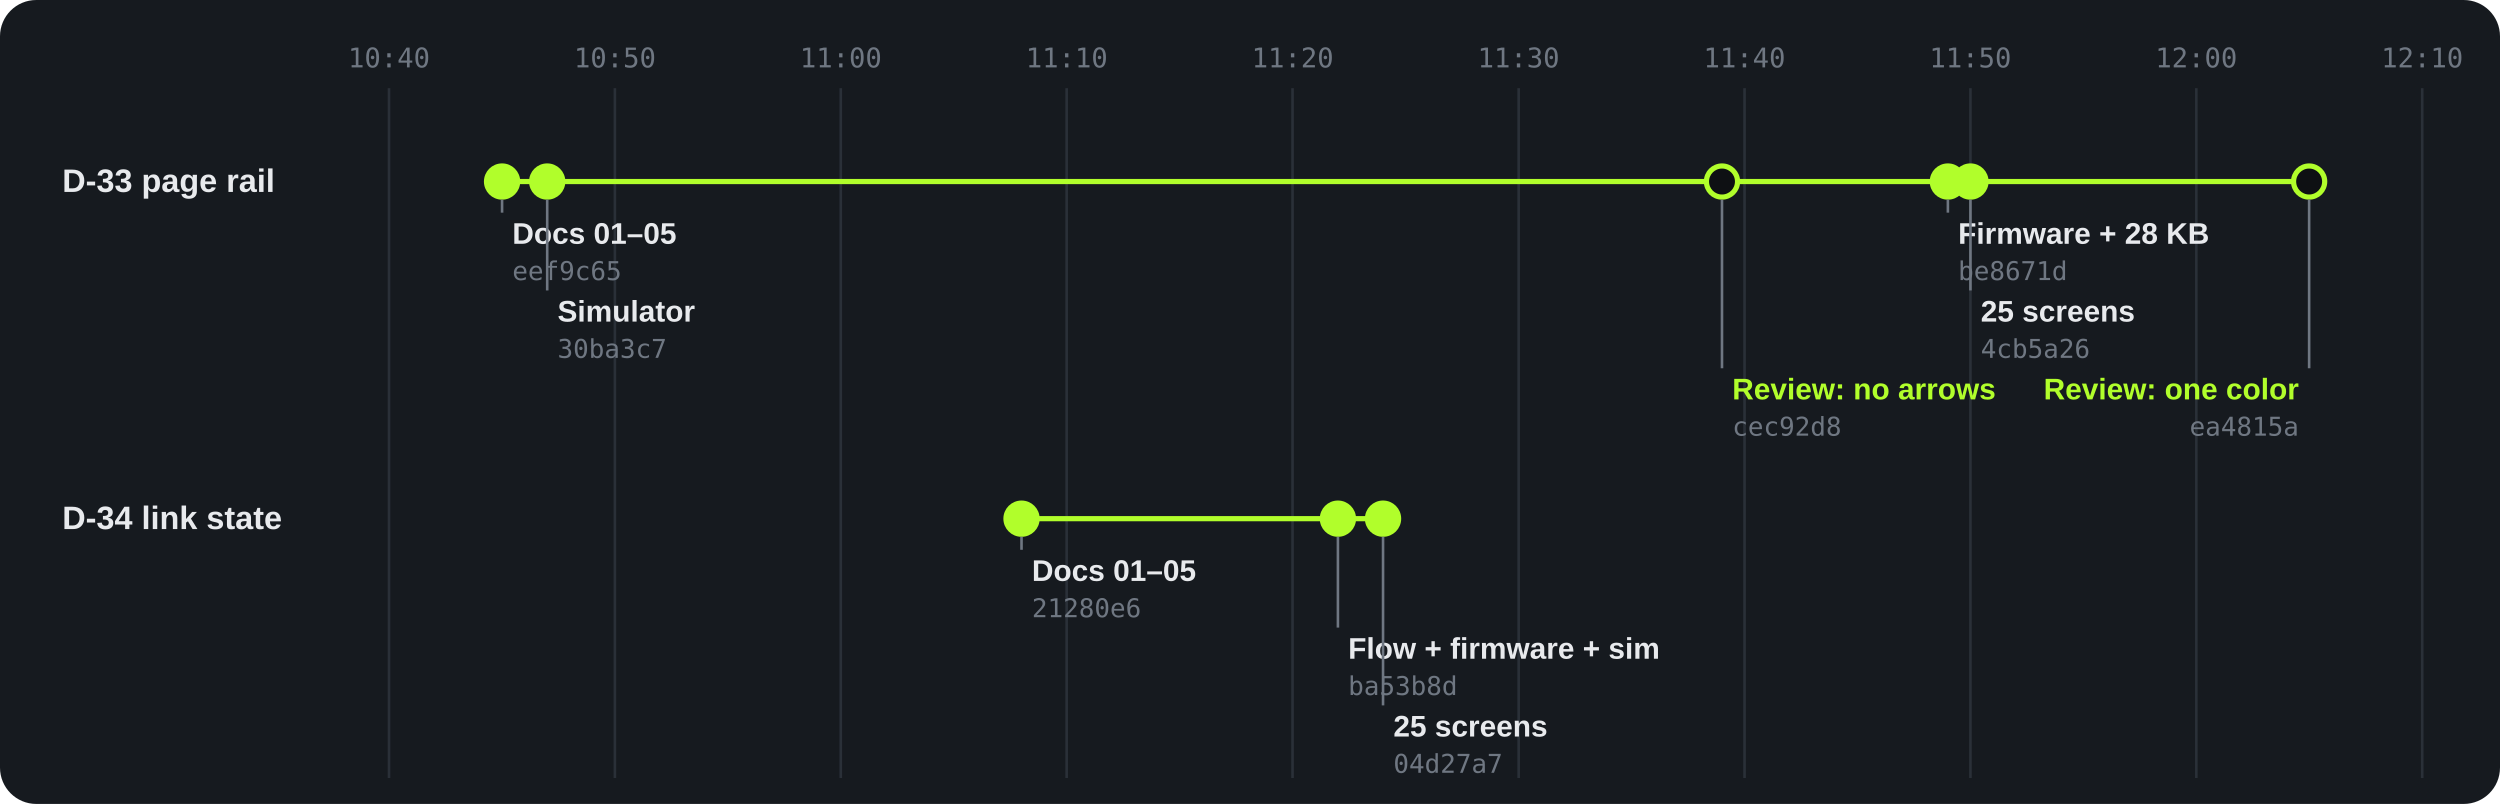
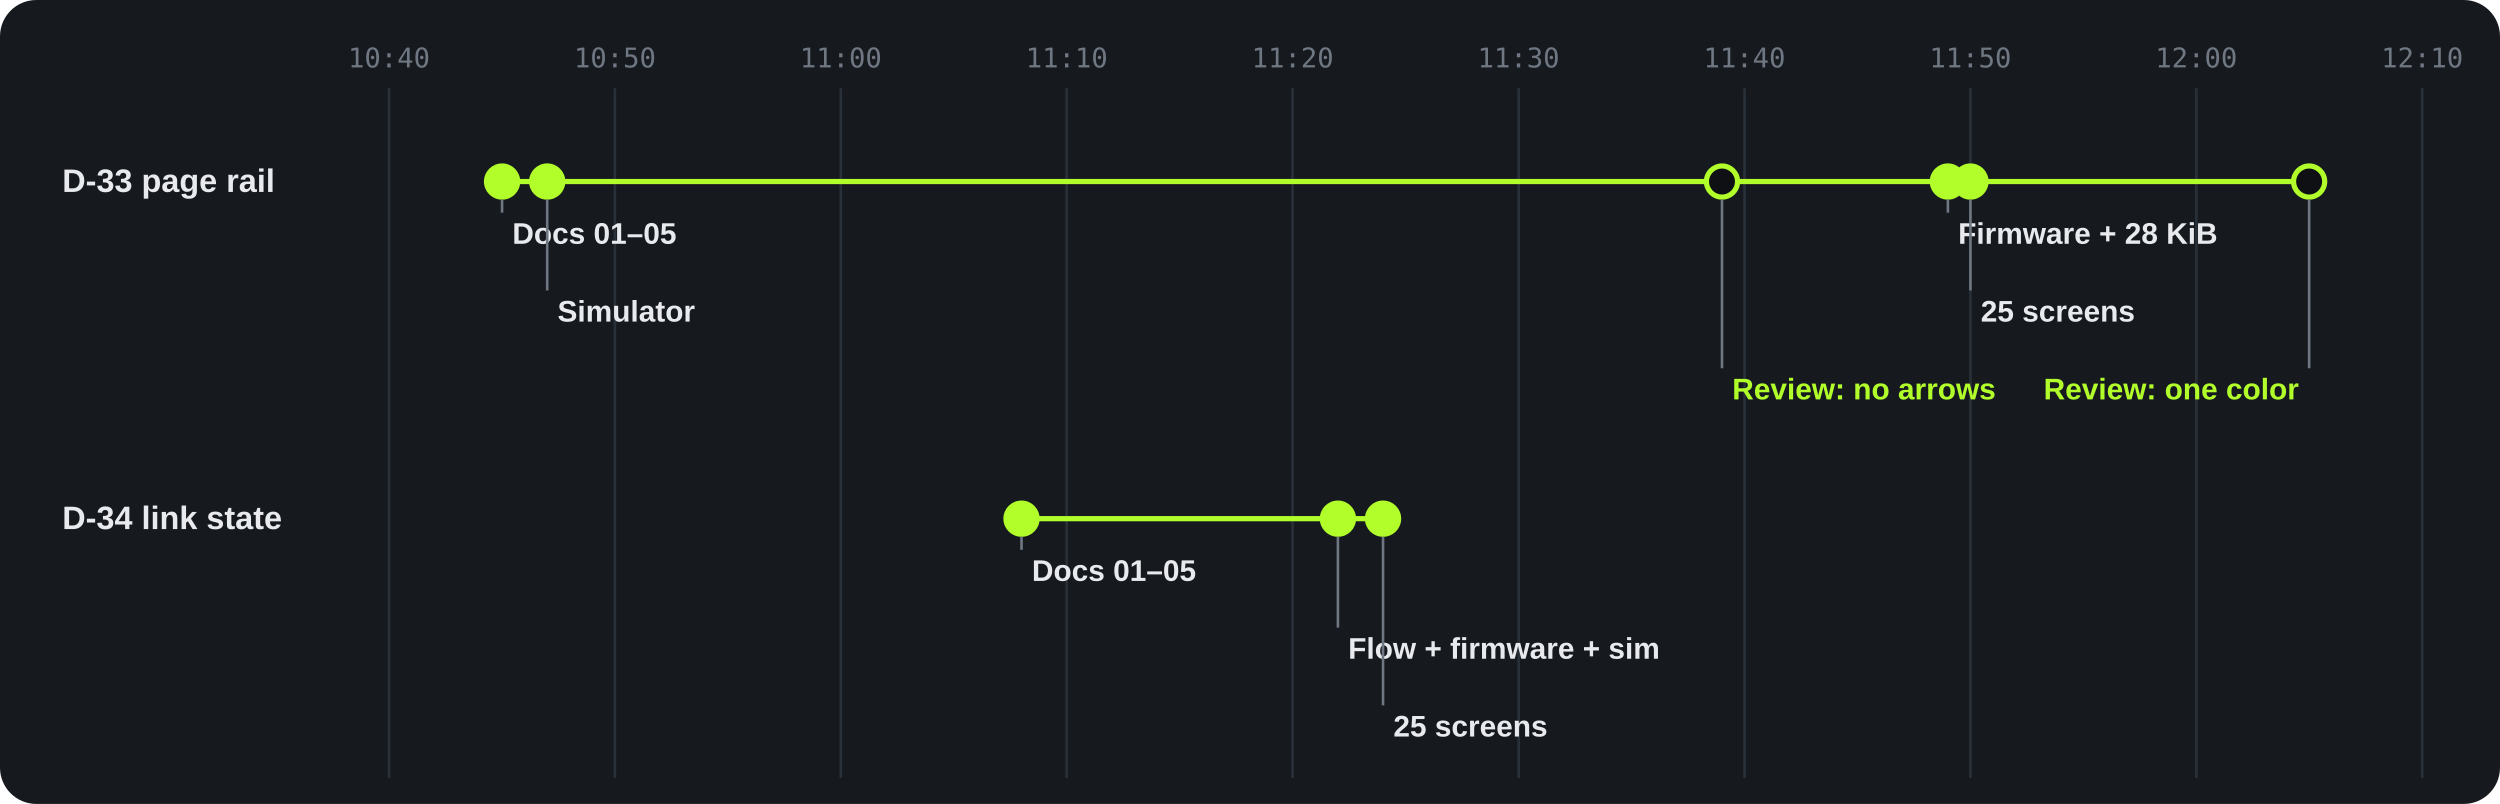
<svg xmlns="http://www.w3.org/2000/svg" viewBox="0 0 964 310" width="964" height="310" role="img" aria-label="How a decision becomes firmware: D-33 and D-34 on 2026-10-18" font-family="-apple-system, 'PingFang SC', 'Noto Sans SC', 'Helvetica Neue', Arial, sans-serif">
  <defs>
    <marker id="ah" viewBox="0 0 10 10" refX="9" refY="5" markerWidth="7" markerHeight="7" orient="auto-start-reverse">
      <path d="M0,0 L10,5 L0,10 z" fill="#b1fe2b" />
    </marker>
    <marker id="ag" viewBox="0 0 10 10" refX="9" refY="5" markerWidth="7" markerHeight="7" orient="auto-start-reverse">
      <path d="M0,0 L10,5 L0,10 z" fill="#a9b0b8" />
    </marker>
  </defs>
  <rect width="964" height="310" rx="14" fill="#161a1f" />
  <line x1="150.0" y1="34" x2="150.0" y2="300" stroke="#2a3038" stroke-width="1" />
  <text x="150.0" y="26" font-size="10.5" fill="#6f7782" font-weight="400" text-anchor="middle" font-family="'SF Mono', Menlo, Consolas, monospace">10:40</text>
  <line x1="237.1" y1="34" x2="237.1" y2="300" stroke="#2a3038" stroke-width="1" />
  <text x="237.111" y="26" font-size="10.5" fill="#6f7782" font-weight="400" text-anchor="middle" font-family="'SF Mono', Menlo, Consolas, monospace">10:50</text>
  <line x1="324.2" y1="34" x2="324.2" y2="300" stroke="#2a3038" stroke-width="1" />
  <text x="324.222" y="26" font-size="10.5" fill="#6f7782" font-weight="400" text-anchor="middle" font-family="'SF Mono', Menlo, Consolas, monospace">11:00</text>
  <line x1="411.3" y1="34" x2="411.3" y2="300" stroke="#2a3038" stroke-width="1" />
  <text x="411.333" y="26" font-size="10.5" fill="#6f7782" font-weight="400" text-anchor="middle" font-family="'SF Mono', Menlo, Consolas, monospace">11:10</text>
  <line x1="498.4" y1="34" x2="498.4" y2="300" stroke="#2a3038" stroke-width="1" />
  <text x="498.444" y="26" font-size="10.5" fill="#6f7782" font-weight="400" text-anchor="middle" font-family="'SF Mono', Menlo, Consolas, monospace">11:20</text>
  <line x1="585.6" y1="34" x2="585.6" y2="300" stroke="#2a3038" stroke-width="1" />
  <text x="585.556" y="26" font-size="10.5" fill="#6f7782" font-weight="400" text-anchor="middle" font-family="'SF Mono', Menlo, Consolas, monospace">11:30</text>
  <line x1="672.7" y1="34" x2="672.7" y2="300" stroke="#2a3038" stroke-width="1" />
  <text x="672.667" y="26" font-size="10.5" fill="#6f7782" font-weight="400" text-anchor="middle" font-family="'SF Mono', Menlo, Consolas, monospace">11:40</text>
  <line x1="759.8" y1="34" x2="759.8" y2="300" stroke="#2a3038" stroke-width="1" />
  <text x="759.778" y="26" font-size="10.5" fill="#6f7782" font-weight="400" text-anchor="middle" font-family="'SF Mono', Menlo, Consolas, monospace">11:50</text>
  <line x1="846.9" y1="34" x2="846.9" y2="300" stroke="#2a3038" stroke-width="1" />
  <text x="846.889" y="26" font-size="10.5" fill="#6f7782" font-weight="400" text-anchor="middle" font-family="'SF Mono', Menlo, Consolas, monospace">12:00</text>
  <line x1="934.0" y1="34" x2="934.0" y2="300" stroke="#2a3038" stroke-width="1" />
  <text x="934" y="26" font-size="10.5" fill="#6f7782" font-weight="400" text-anchor="middle" font-family="'SF Mono', Menlo, Consolas, monospace">12:10</text>
  <text x="24" y="74" font-size="12.5" fill="#e8eaed" font-weight="700" text-anchor="start">D-33 page rail</text>
  <line x1="193.6" y1="70" x2="890.4" y2="70" stroke="#b1fe2b" stroke-width="2" />
  <g>
    <circle cx="193.6" cy="70" r="6" fill="#b1fe2b" stroke="#b1fe2b" stroke-width="2" />
  </g>
  <line x1="193.6" y1="77" x2="193.6" y2="82" stroke="#6f7782" stroke-width="1" />
  <text x="197.556" y="94" font-size="11.5" fill="#e8eaed" font-weight="600" text-anchor="start">Docs 01–05</text>
-   <text x="197.556" y="108" font-size="10" fill="#6f7782" font-weight="400" text-anchor="start" font-family="'SF Mono', Menlo, Consolas, monospace">eef9c65</text>
  <g>
    <circle cx="211.0" cy="70" r="6" fill="#b1fe2b" stroke="#b1fe2b" stroke-width="2" />
  </g>
  <line x1="211.0" y1="77" x2="211.0" y2="112" stroke="#6f7782" stroke-width="1" />
  <text x="214.978" y="124" font-size="11.5" fill="#e8eaed" font-weight="600" text-anchor="start">Simulator</text>
-   <text x="214.978" y="138" font-size="10" fill="#6f7782" font-weight="400" text-anchor="start" font-family="'SF Mono', Menlo, Consolas, monospace">30ba3c7</text>
  <g>
    <circle cx="664.0" cy="70" r="6" fill="#0e1013" stroke="#b1fe2b" stroke-width="2" />
  </g>
  <line x1="664.0" y1="77" x2="664.0" y2="142" stroke="#6f7782" stroke-width="1" />
  <text x="667.956" y="154" font-size="11.5" fill="#b1fe2b" font-weight="600" text-anchor="start">Review: no arrows</text>
-   <text x="667.956" y="168" font-size="10" fill="#6f7782" font-weight="400" text-anchor="start" font-family="'SF Mono', Menlo, Consolas, monospace">cec92d8</text>
  <g>
    <circle cx="751.1" cy="70" r="6" fill="#b1fe2b" stroke="#b1fe2b" stroke-width="2" />
  </g>
  <line x1="751.1" y1="77" x2="751.1" y2="82" stroke="#6f7782" stroke-width="1" />
-   <text x="755.067" y="94" font-size="11.5" fill="#e8eaed" font-weight="600" text-anchor="start">Firmware + 28 KB</text>
-   <text x="755.067" y="108" font-size="10" fill="#6f7782" font-weight="400" text-anchor="start" font-family="'SF Mono', Menlo, Consolas, monospace">be8671d</text>
+   <text x="755.067" y="94" font-size="11.5" fill="#e8eaed" font-weight="600" text-anchor="start">Firmware + 28 KiB</text>
  <g>
    <circle cx="759.8" cy="70" r="6" fill="#b1fe2b" stroke="#b1fe2b" stroke-width="2" />
  </g>
  <line x1="759.8" y1="77" x2="759.8" y2="112" stroke="#6f7782" stroke-width="1" />
  <text x="763.778" y="124" font-size="11.5" fill="#e8eaed" font-weight="600" text-anchor="start">25 screens</text>
-   <text x="763.778" y="138" font-size="10" fill="#6f7782" font-weight="400" text-anchor="start" font-family="'SF Mono', Menlo, Consolas, monospace">4cb5a26</text>
  <g>
    <circle cx="890.4" cy="70" r="6" fill="#0e1013" stroke="#b1fe2b" stroke-width="2" />
  </g>
  <line x1="890.4" y1="77" x2="890.4" y2="142" stroke="#6f7782" stroke-width="1" />
  <text x="886.444" y="154" font-size="11.5" fill="#b1fe2b" font-weight="600" text-anchor="end">Review: one color</text>
-   <text x="886.444" y="168" font-size="10" fill="#6f7782" font-weight="400" text-anchor="end" font-family="'SF Mono', Menlo, Consolas, monospace">ea4815a</text>
  <text x="24" y="204" font-size="12.5" fill="#e8eaed" font-weight="700" text-anchor="start">D-34 link state</text>
  <line x1="393.9" y1="200" x2="533.3" y2="200" stroke="#b1fe2b" stroke-width="2" />
  <g>
    <circle cx="393.9" cy="200" r="6" fill="#b1fe2b" stroke="#b1fe2b" stroke-width="2" />
  </g>
  <line x1="393.9" y1="207" x2="393.9" y2="212" stroke="#6f7782" stroke-width="1" />
  <text x="397.911" y="224" font-size="11.5" fill="#e8eaed" font-weight="600" text-anchor="start">Docs 01–05</text>
-   <text x="397.911" y="238" font-size="10" fill="#6f7782" font-weight="400" text-anchor="start" font-family="'SF Mono', Menlo, Consolas, monospace">21280e6</text>
  <g>
    <circle cx="515.9" cy="200" r="6" fill="#b1fe2b" stroke="#b1fe2b" stroke-width="2" />
  </g>
  <line x1="515.9" y1="207" x2="515.9" y2="242" stroke="#6f7782" stroke-width="1" />
  <text x="519.867" y="254" font-size="11.5" fill="#e8eaed" font-weight="600" text-anchor="start">Flow + firmware + sim</text>
-   <text x="519.867" y="268" font-size="10" fill="#6f7782" font-weight="400" text-anchor="start" font-family="'SF Mono', Menlo, Consolas, monospace">ba53b8d</text>
  <g>
    <circle cx="533.3" cy="200" r="6" fill="#b1fe2b" stroke="#b1fe2b" stroke-width="2" />
  </g>
  <line x1="533.3" y1="207" x2="533.3" y2="272" stroke="#6f7782" stroke-width="1" />
  <text x="537.289" y="284" font-size="11.5" fill="#e8eaed" font-weight="600" text-anchor="start">25 screens</text>
-   <text x="537.289" y="298" font-size="10" fill="#6f7782" font-weight="400" text-anchor="start" font-family="'SF Mono', Menlo, Consolas, monospace">04d27a7</text>
</svg>
